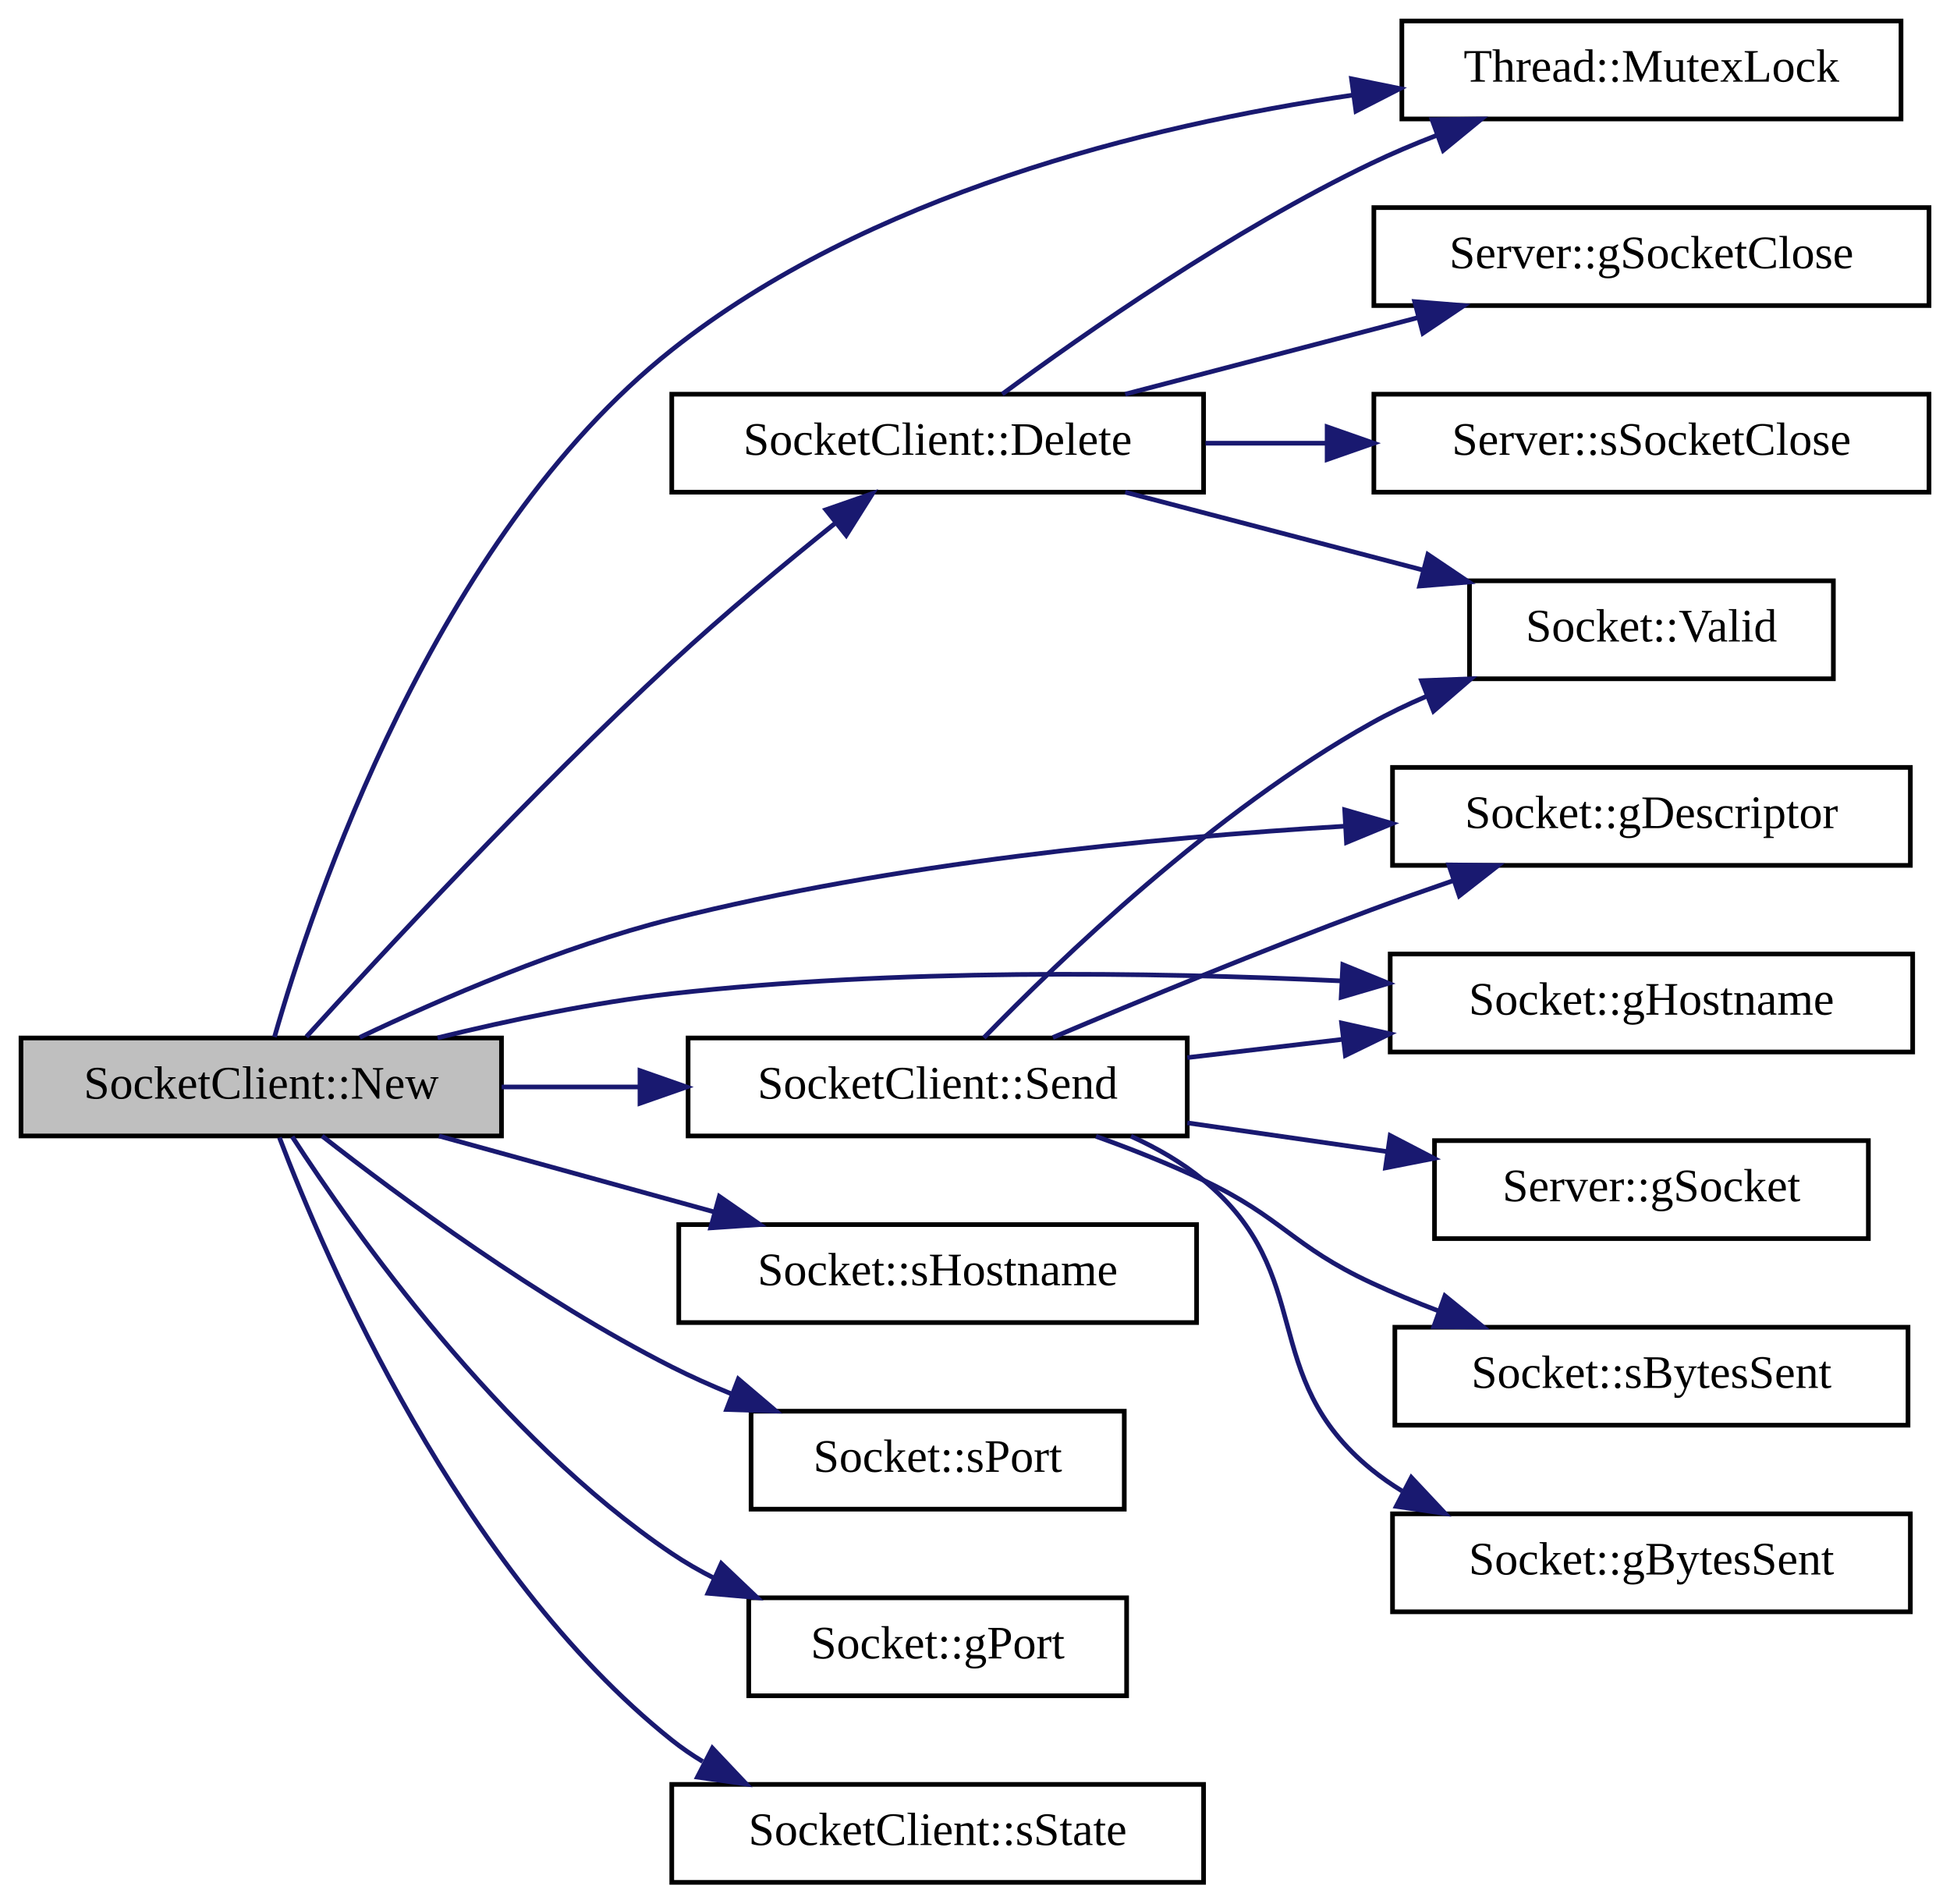
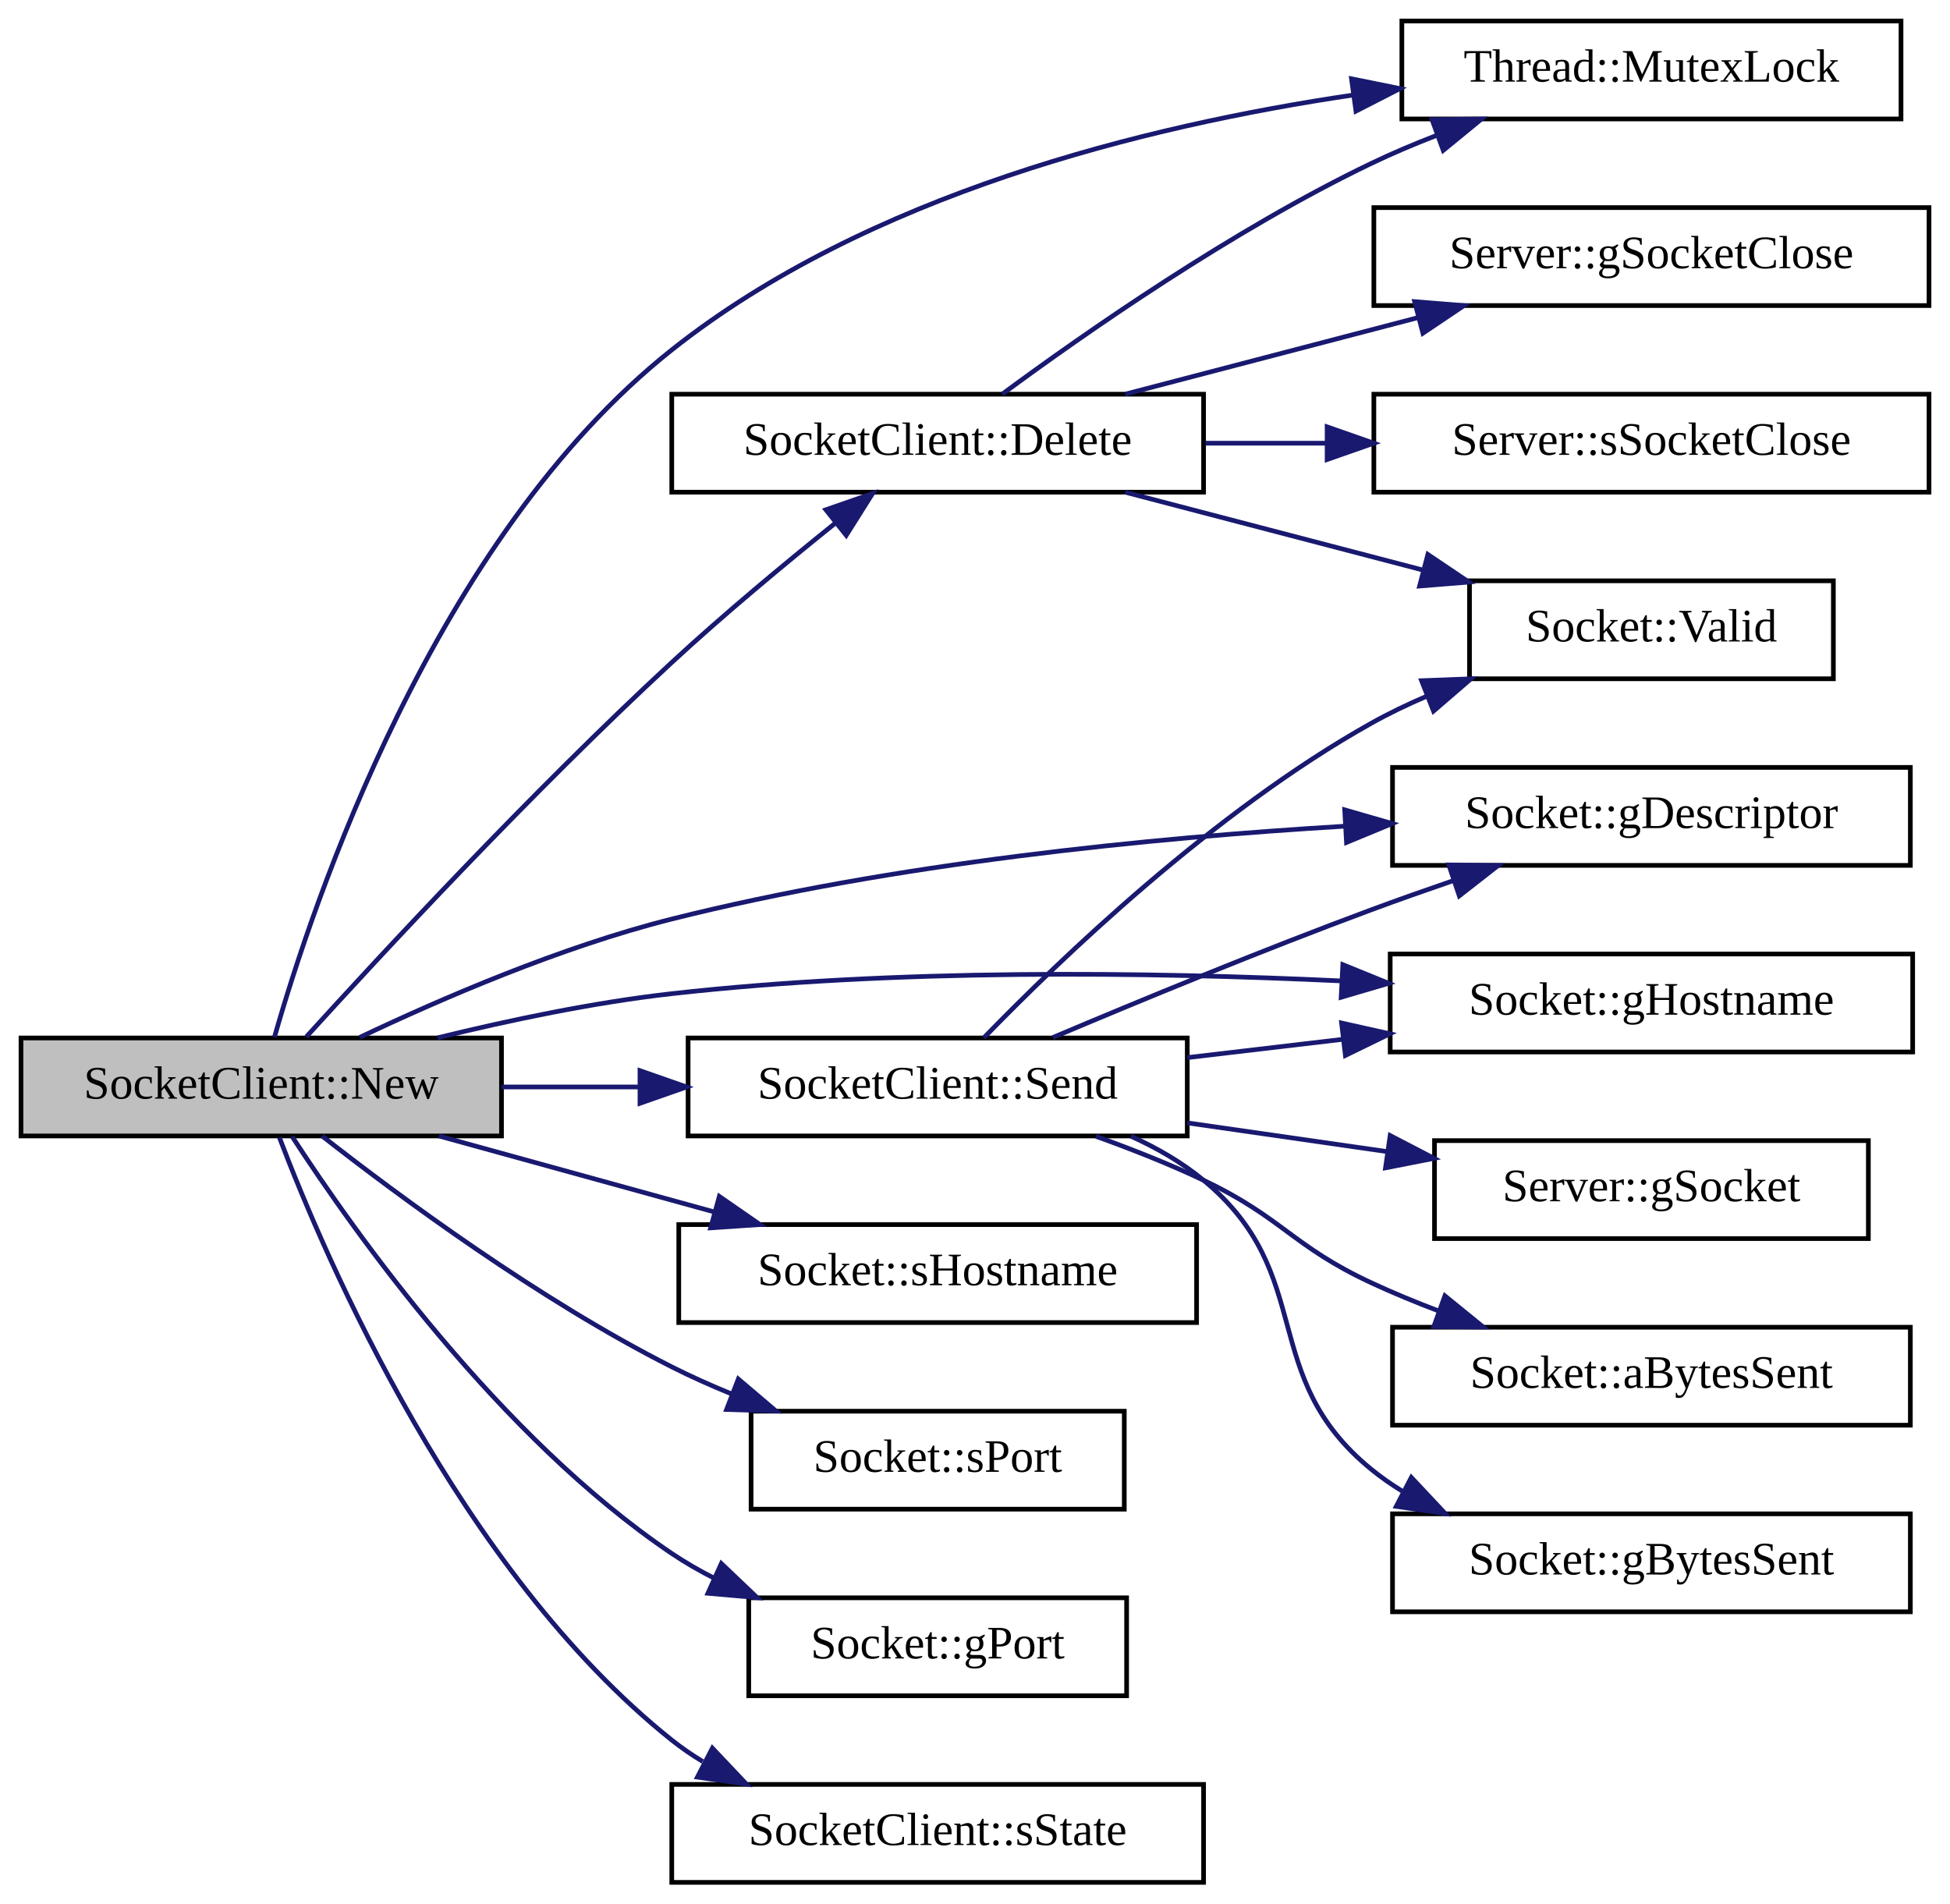
<svg xmlns="http://www.w3.org/2000/svg" xmlns:xlink="http://www.w3.org/1999/xlink" width="418pt" height="408pt" viewBox="0.00 0.00 418.00 408.00">
  <g id="graph1" class="graph" transform="scale(1 1) rotate(0) translate(4 404)">
    <polygon fill="white" stroke="white" points="-4,5 -4,-404 415,-404 415,5 -4,5" />
    <g id="node1" class="node">
      <polygon fill="#bfbfbf" stroke="black" points="0.5,-160.5 0.5,-181.5 103.5,-181.5 103.5,-160.5 0.5,-160.5" />
      <text text-anchor="middle" x="52" y="-168.5" font-family="FreeSans.ttf" font-size="10.00">SocketClient::New</text>
    </g>
    <g id="node3" class="node">
      <a xlink:href="classThread.xhtml#a975e77d37e7955c21155bfe4b9ddc7d1" target="_top" xlink:title="Thread::MutexLock">
        <polygon fill="white" stroke="black" points="296.5,-378.5 296.5,-399.5 403.5,-399.5 403.5,-378.5 296.5,-378.5" />
        <text text-anchor="middle" x="350" y="-386.5" font-family="FreeSans.ttf" font-size="10.00">Thread::MutexLock</text>
      </a>
    </g>
    <g id="edge2" class="edge">
      <path fill="none" stroke="midnightblue" d="M54.841,-181.711C62.969,-210.236 89.075,-288.616 140,-329 181.845,-362.183 241.213,-377.015 286.155,-383.644" />
      <polygon fill="midnightblue" stroke="midnightblue" points="285.707,-387.115 296.091,-385.011 286.662,-380.18 285.707,-387.115" />
    </g>
    <g id="node5" class="node">
      <a xlink:href="classSocket.xhtml#a45d3aa99d71b868921543a4708471f82" target="_top" xlink:title="Socket::gDescriptor">
        <polygon fill="white" stroke="black" points="294.5,-218.5 294.5,-239.5 405.5,-239.5 405.5,-218.5 294.5,-218.5" />
        <text text-anchor="middle" x="350" y="-226.5" font-family="FreeSans.ttf" font-size="10.00">Socket::gDescriptor</text>
      </a>
    </g>
    <g id="edge4" class="edge">
      <path fill="none" stroke="midnightblue" d="M73.121,-181.635C90.597,-189.941 116.308,-201.042 140,-207 187.458,-218.934 242.524,-224.404 284.359,-226.906" />
      <polygon fill="midnightblue" stroke="midnightblue" points="284.247,-230.405 294.426,-227.467 284.636,-223.416 284.247,-230.405" />
    </g>
    <g id="node7" class="node">
-       <a xlink:href="classSocket.xhtml#a14e5e2493abcae97043297dd170e7a39" target="_top" xlink:title="Socket::sHostname">
+       <a xlink:href="classSocket.xhtml#a14e5e2493abcae97043297dd170e7a39" target="_top" xlink:title="Sets the hostname of the socket.">
        <polygon fill="white" stroke="black" points="141.5,-120.5 141.5,-141.5 252.5,-141.5 252.5,-120.5 141.5,-120.5" />
        <text text-anchor="middle" x="197" y="-128.5" font-family="FreeSans.ttf" font-size="10.00">Socket::sHostname</text>
      </a>
    </g>
    <g id="edge6" class="edge">
      <path fill="none" stroke="midnightblue" d="M90.097,-160.49C108.175,-155.504 129.967,-149.492 149.148,-144.201" />
      <polygon fill="midnightblue" stroke="midnightblue" points="150.197,-147.542 158.906,-141.509 148.335,-140.794 150.197,-147.542" />
    </g>
    <g id="node9" class="node">
      <a xlink:href="classSocketClient.xhtml#af09328648d18ae943c8866cf744e5aad" target="_top" xlink:title="Unload a client's socket from memory that was previously loaded via SocketClient::New().">
        <polygon fill="white" stroke="black" points="140,-298.5 140,-319.5 254,-319.5 254,-298.5 140,-298.5" />
        <text text-anchor="middle" x="197" y="-306.5" font-family="FreeSans.ttf" font-size="10.00">SocketClient::Delete</text>
      </a>
    </g>
    <g id="edge8" class="edge">
      <path fill="none" stroke="midnightblue" d="M61.661,-181.75C77.478,-199.173 110.136,-234.41 140,-262 151.151,-272.302 164.175,-283.124 174.956,-291.784" />
      <polygon fill="midnightblue" stroke="midnightblue" points="173.038,-294.73 183.044,-298.214 177.394,-289.251 173.038,-294.73" />
    </g>
    <g id="node18" class="node">
-       <a xlink:href="classSocket.xhtml#a24c8132ced233add89f4fda68284e578" target="_top" xlink:title="Socket::sPort">
+       <a xlink:href="classSocket.xhtml#a24c8132ced233add89f4fda68284e578" target="_top" xlink:title="Sets the port that was opened for the socket.">
        <polygon fill="white" stroke="black" points="157,-80.5 157,-101.5 237,-101.5 237,-80.5 157,-80.5" />
        <text text-anchor="middle" x="197" y="-88.5" font-family="FreeSans.ttf" font-size="10.00">Socket::sPort</text>
      </a>
    </g>
    <g id="edge18" class="edge">
      <path fill="none" stroke="midnightblue" d="M65.038,-160.493C81.647,-147.499 111.614,-125.345 140,-111 144.058,-108.949 148.377,-107.019 152.752,-105.228" />
      <polygon fill="midnightblue" stroke="midnightblue" points="154.264,-108.396 162.338,-101.536 151.748,-101.864 154.264,-108.396" />
    </g>
    <g id="node20" class="node">
      <a xlink:href="classSocket.xhtml#adc72a37934a4f2d10f6ae8fc94bb4ca7" target="_top" xlink:title="Socket::gHostname">
        <polygon fill="white" stroke="black" points="294,-178.5 294,-199.5 406,-199.5 406,-178.5 294,-178.5" />
        <text text-anchor="middle" x="350" y="-186.5" font-family="FreeSans.ttf" font-size="10.00">Socket::gHostname</text>
      </a>
    </g>
    <g id="edge20" class="edge">
      <path fill="none" stroke="midnightblue" d="M89.8,-181.539C105.234,-185.33 123.34,-189.131 140,-191 187.765,-196.359 242.023,-195.669 283.422,-193.738" />
      <polygon fill="midnightblue" stroke="midnightblue" points="283.846,-197.221 293.658,-193.223 283.495,-190.23 283.846,-197.221" />
    </g>
    <g id="node22" class="node">
      <a xlink:href="classSocket.xhtml#accd94dbf518b30cdd878a9710d3c481c" target="_top" xlink:title="Socket::gPort">
        <polygon fill="white" stroke="black" points="156.5,-40.5 156.5,-61.5 237.5,-61.5 237.5,-40.5 156.5,-40.5" />
        <text text-anchor="middle" x="197" y="-48.5" font-family="FreeSans.ttf" font-size="10.00">Socket::gPort</text>
      </a>
    </g>
    <g id="edge22" class="edge">
      <path fill="none" stroke="midnightblue" d="M58.642,-160.346C71.769,-140.12 102.994,-95.954 140,-71 142.869,-69.065 145.946,-67.297 149.129,-65.684" />
      <polygon fill="midnightblue" stroke="midnightblue" points="150.625,-68.849 158.297,-61.542 147.743,-62.47 150.625,-68.849" />
    </g>
    <g id="node24" class="node">
      <a xlink:href="classSocketClient.xhtml#a6268f3d184970ec0076da657c39d2e80" target="_top" xlink:title="Process data from the client's send buffer and transmit it via the socket.">
        <polygon fill="white" stroke="black" points="143.5,-160.5 143.5,-181.5 250.5,-181.5 250.5,-160.5 143.5,-160.5" />
        <text text-anchor="middle" x="197" y="-168.5" font-family="FreeSans.ttf" font-size="10.00">SocketClient::Send</text>
      </a>
    </g>
    <g id="edge24" class="edge">
      <path fill="none" stroke="midnightblue" d="M103.53,-171C113.075,-171 123.152,-171 133.014,-171" />
      <polygon fill="midnightblue" stroke="midnightblue" points="133.184,-174.5 143.184,-171 133.184,-167.5 133.184,-174.5" />
    </g>
    <g id="node35" class="node">
      <a xlink:href="classSocketClient.xhtml#ab5e6737c8acd4aaa21268e10c1a050b4" target="_top" xlink:title="Set the connection state value of the socket.">
        <polygon fill="white" stroke="black" points="140,-0.5 140,-21.5 254,-21.5 254,-0.5 140,-0.5" />
        <text text-anchor="middle" x="197" y="-8.5" font-family="FreeSans.ttf" font-size="10.00">SocketClient::sState</text>
      </a>
    </g>
    <g id="edge38" class="edge">
      <path fill="none" stroke="midnightblue" d="M55.897,-160.157C65.805,-134.084 94.449,-67.352 140,-31 142.08,-29.34 144.308,-27.813 146.633,-26.408" />
      <polygon fill="midnightblue" stroke="midnightblue" points="148.707,-29.276 155.984,-21.576 145.493,-23.058 148.707,-29.276" />
    </g>
    <g id="edge12" class="edge">
      <path fill="none" stroke="midnightblue" d="M210.844,-319.523C228.464,-332.533 260.203,-354.704 290,-369 294.408,-371.115 299.099,-373.1 303.839,-374.935" />
      <polygon fill="midnightblue" stroke="midnightblue" points="302.973,-378.344 313.567,-378.486 305.374,-371.769 302.973,-378.344" />
    </g>
    <g id="node11" class="node">
      <a xlink:href="classSocket.xhtml#a508457b48e6296d1e86c7cc72af65948" target="_top" xlink:title="Socket::Valid">
        <polygon fill="white" stroke="black" points="311,-258.5 311,-279.5 389,-279.5 389,-258.5 311,-258.5" />
        <text text-anchor="middle" x="350" y="-266.5" font-family="FreeSans.ttf" font-size="10.00">Socket::Valid</text>
      </a>
    </g>
    <g id="edge10" class="edge">
      <path fill="none" stroke="midnightblue" d="M237.199,-298.49C256.753,-293.378 280.427,-287.189 301.028,-281.803" />
      <polygon fill="midnightblue" stroke="midnightblue" points="302.073,-285.148 310.863,-279.232 300.302,-278.375 302.073,-285.148" />
    </g>
    <g id="node14" class="node">
      <a xlink:href="classServer.xhtml#a1e68e32745cdfe194e0af388d9d5244a" target="_top" xlink:title="Set the amount of subordinate SocketClient and SocketServer objects that have been closed on a NAMS S...">
        <polygon fill="white" stroke="black" points="290.5,-298.5 290.5,-319.5 409.5,-319.5 409.5,-298.5 290.5,-298.5" />
        <text text-anchor="middle" x="350" y="-306.5" font-family="FreeSans.ttf" font-size="10.00">Server::sSocketClose</text>
      </a>
    </g>
    <g id="edge14" class="edge">
      <path fill="none" stroke="midnightblue" d="M254.407,-309C262.878,-309 271.683,-309 280.369,-309" />
      <polygon fill="midnightblue" stroke="midnightblue" points="280.484,-312.5 290.484,-309 280.484,-305.5 280.484,-312.5" />
    </g>
    <g id="node16" class="node">
      <a xlink:href="classServer.xhtml#a01c4cacfdade91bc99d6c8911ca33a54" target="_top" xlink:title="Server::gSocketClose">
        <polygon fill="white" stroke="black" points="290.5,-338.5 290.5,-359.5 409.5,-359.5 409.5,-338.5 290.5,-338.5" />
        <text text-anchor="middle" x="350" y="-346.5" font-family="FreeSans.ttf" font-size="10.00">Server::gSocketClose</text>
      </a>
    </g>
    <g id="edge16" class="edge">
      <path fill="none" stroke="midnightblue" d="M237.199,-319.51C256.449,-324.542 279.691,-330.619 300.064,-335.945" />
      <polygon fill="midnightblue" stroke="midnightblue" points="299.244,-339.348 309.804,-338.491 301.015,-332.576 299.244,-339.348" />
    </g>
    <g id="edge28" class="edge">
      <path fill="none" stroke="midnightblue" d="M221.693,-181.61C240.334,-189.493 266.612,-200.335 290,-209 295.607,-211.077 301.543,-213.176 307.415,-215.192" />
      <polygon fill="midnightblue" stroke="midnightblue" points="306.572,-218.602 317.166,-218.491 308.815,-211.971 306.572,-218.602" />
    </g>
    <g id="edge26" class="edge">
      <path fill="none" stroke="midnightblue" d="M206.9,-181.549C222.919,-198.061 256.157,-230.077 290,-249 293.72,-251.08 297.691,-252.989 301.751,-254.731" />
      <polygon fill="midnightblue" stroke="midnightblue" points="300.725,-258.088 311.312,-258.494 303.289,-251.575 300.725,-258.088" />
    </g>
    <g id="edge30" class="edge">
      <path fill="none" stroke="midnightblue" d="M250.512,-177.296C261.266,-178.561 272.688,-179.905 283.814,-181.213" />
      <polygon fill="midnightblue" stroke="midnightblue" points="283.58,-184.71 293.921,-182.402 284.398,-177.758 283.58,-184.71" />
    </g>
    <g id="node29" class="node">
      <a xlink:href="classServer.xhtml#a2f8f36b615b6d10eb96dd35620ffd524" target="_top" xlink:title="Server::gSocket">
        <polygon fill="white" stroke="black" points="303.5,-138.5 303.5,-159.5 396.5,-159.5 396.5,-138.5 303.5,-138.5" />
        <text text-anchor="middle" x="350" y="-146.5" font-family="FreeSans.ttf" font-size="10.00">Server::gSocket</text>
      </a>
    </g>
    <g id="edge32" class="edge">
      <path fill="none" stroke="midnightblue" d="M250.512,-163.305C264.381,-161.311 279.36,-159.157 293.382,-157.141" />
      <polygon fill="midnightblue" stroke="midnightblue" points="293.994,-160.589 303.394,-155.702 292.997,-153.661 293.994,-160.589" />
    </g>
    <g id="node31" class="node">
-       <a xlink:href="classSocket.xhtml#a4966e11df7fca3a810cad1cc7091af5e" target="_top" xlink:title="Socket::sBytesSent">
-         <polygon fill="white" stroke="black" points="295,-98.5 295,-119.5 405,-119.5 405,-98.5 295,-98.5" />
-         <text text-anchor="middle" x="350" y="-106.5" font-family="FreeSans.ttf" font-size="10.00">Socket::sBytesSent</text>
+       <a xlink:href="classSocket.xhtml#a688f0d2182f7ca098de3f76156efad0a" target="_top" xlink:title="Increment the total count of bytes sent by the socket.">
+         <polygon fill="white" stroke="black" points="294.5,-98.5 294.5,-119.5 405.5,-119.5 405.5,-98.5 294.5,-98.5" />
+         <text text-anchor="middle" x="350" y="-106.5" font-family="FreeSans.ttf" font-size="10.00">Socket::aBytesSent</text>
      </a>
    </g>
    <g id="edge34" class="edge">
      <path fill="none" stroke="midnightblue" d="M230.931,-160.417C238.641,-157.65 246.704,-154.461 254,-151 270.941,-142.962 272.996,-136.904 290,-129 294.611,-126.856 299.518,-124.834 304.462,-122.959" />
      <polygon fill="midnightblue" stroke="midnightblue" points="305.726,-126.223 313.948,-119.541 303.353,-119.638 305.726,-126.223" />
    </g>
    <g id="node33" class="node">
      <a xlink:href="classSocket.xhtml#a3bb9f40d6e5f32cfa960a86323322c0c" target="_top" xlink:title="Socket::gBytesSent">
        <polygon fill="white" stroke="black" points="294.5,-58.5 294.5,-79.5 405.5,-79.5 405.5,-58.5 294.5,-58.5" />
        <text text-anchor="middle" x="350" y="-66.5" font-family="FreeSans.ttf" font-size="10.00">Socket::gBytesSent</text>
      </a>
    </g>
    <g id="edge36" class="edge">
      <path fill="none" stroke="midnightblue" d="M238.431,-160.44C244.013,-157.915 249.394,-154.81 254,-151 278.553,-130.691 265.289,-109.116 290,-89 292.049,-87.332 294.243,-85.801 296.536,-84.396" />
      <polygon fill="midnightblue" stroke="midnightblue" points="298.531,-87.303 305.78,-79.576 295.295,-81.096 298.531,-87.303" />
    </g>
  </g>
</svg>
